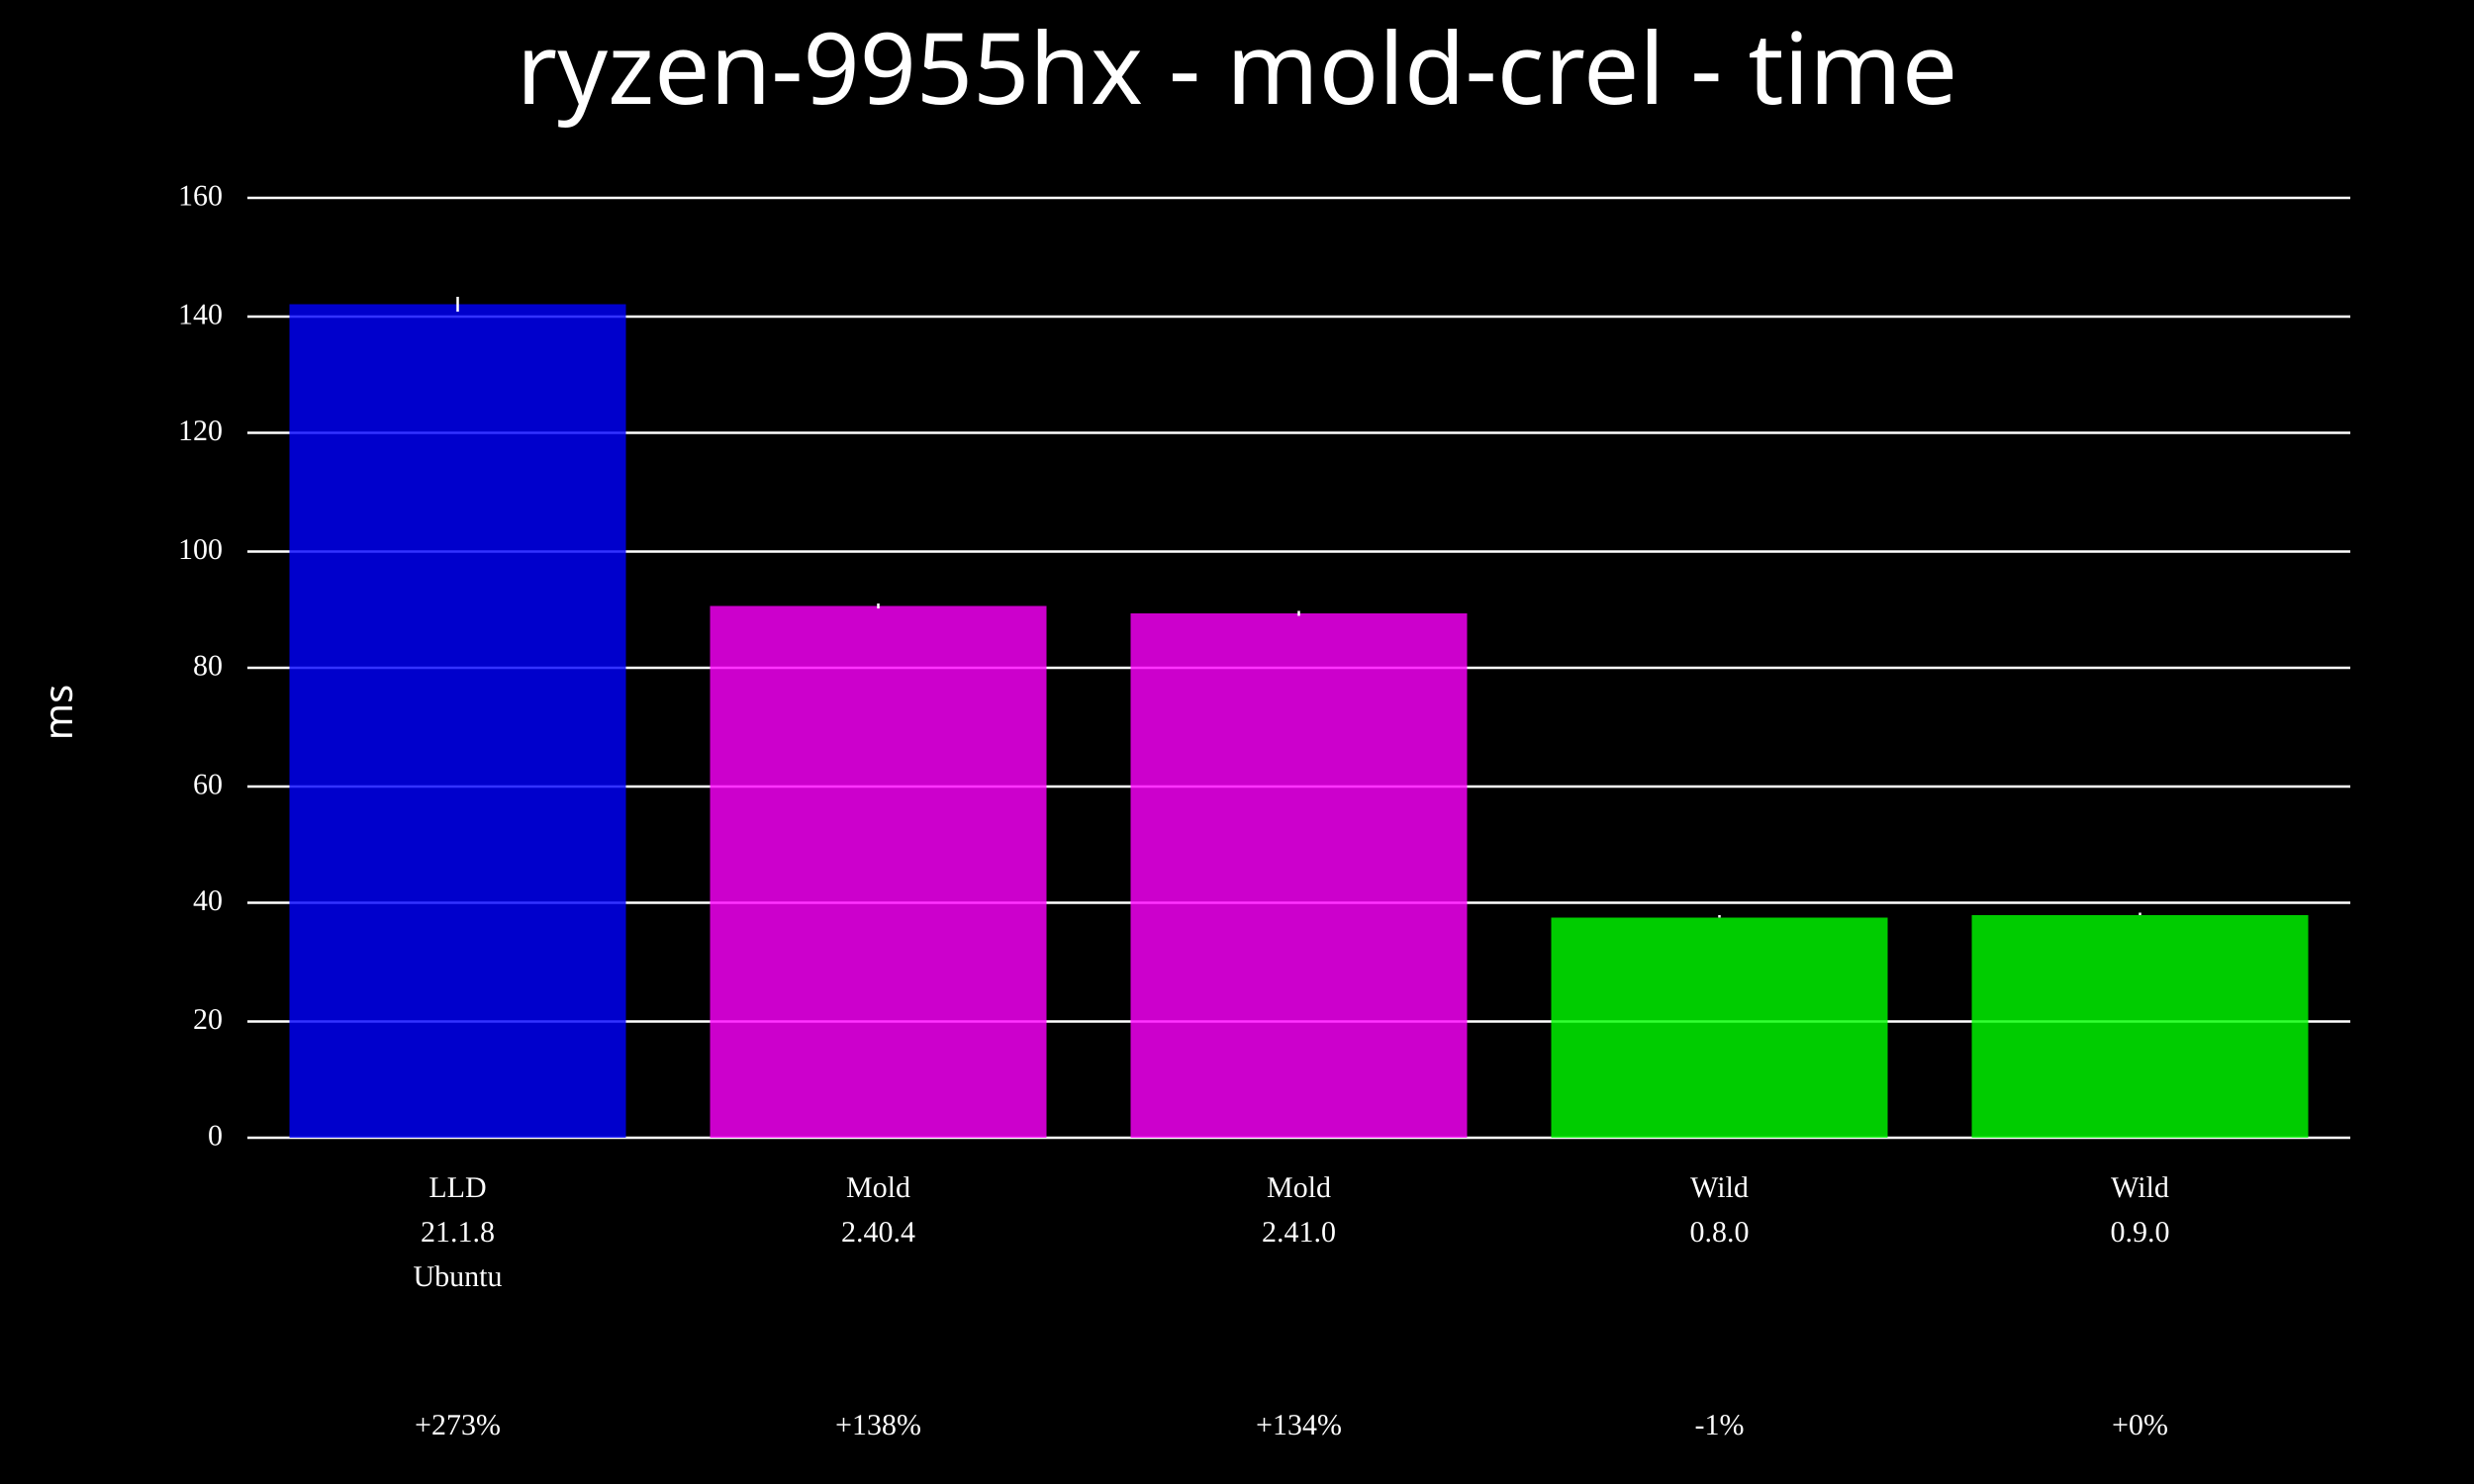
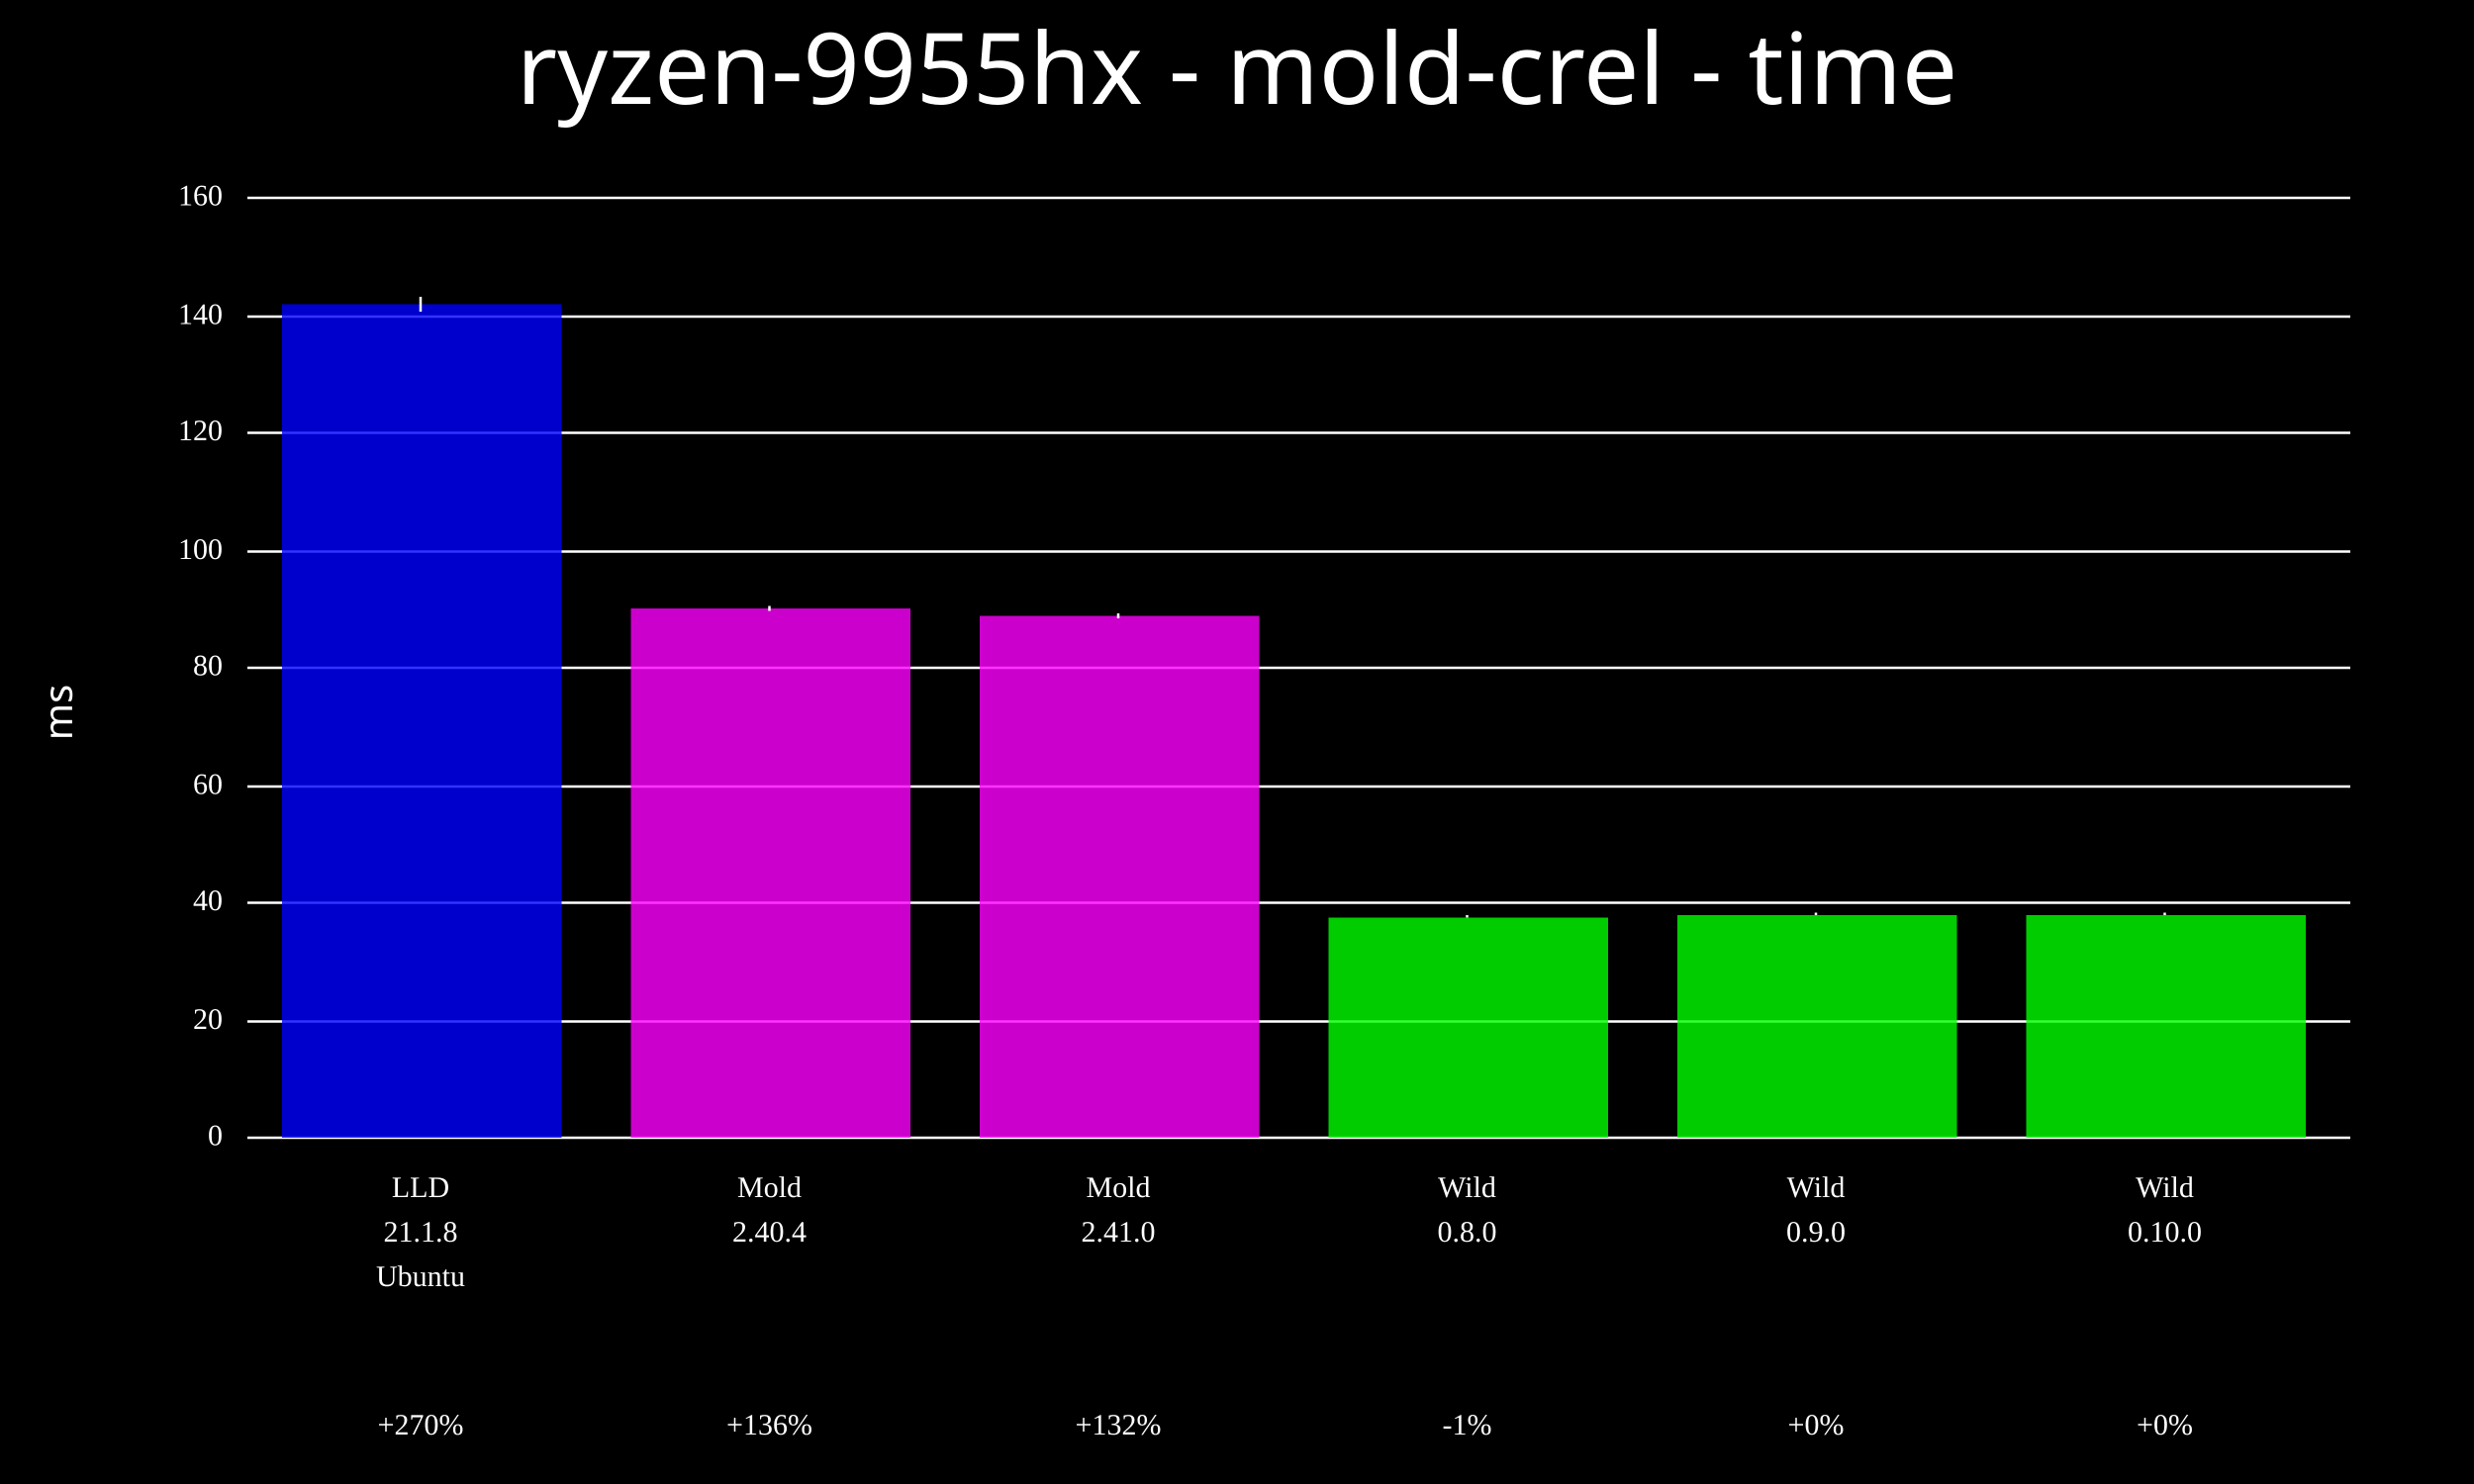
<svg xmlns="http://www.w3.org/2000/svg" width="1000" height="600" viewBox="0 0 1000 600">
  <rect x="0" y="0" width="1000" height="600" fill="#000000" />
  <text x="500" y="10" dy="0.8em" text-anchor="middle" font-family="sans-serif" font-size="40" fill="#FFFFFF">
ryzen-9955hx - mold-crel - time</text>
  <text x="5" y="300" dy="0.76em" text-anchor="middle" font-family="sans-serif" font-size="16" fill="#FFFFFF" transform="rotate(270, 5, 288)">ms</text>
  <line x1="100" y1="460" x2="950" y2="460" stroke="#FFFFFF" />
  <text x="90" y="460" dy="0.5ex" text-anchor="end" fill="#FFFFFF">0</text>
  <line x1="100" y1="413" x2="950" y2="413" stroke="#FFFFFF" />
  <text x="90" y="413" dy="0.5ex" text-anchor="end" fill="#FFFFFF">20</text>
  <line x1="100" y1="365" x2="950" y2="365" stroke="#FFFFFF" />
  <text x="90" y="365" dy="0.5ex" text-anchor="end" fill="#FFFFFF">40</text>
  <line x1="100" y1="318" x2="950" y2="318" stroke="#FFFFFF" />
  <text x="90" y="318" dy="0.5ex" text-anchor="end" fill="#FFFFFF">60</text>
  <line x1="100" y1="270" x2="950" y2="270" stroke="#FFFFFF" />
  <text x="90" y="270" dy="0.5ex" text-anchor="end" fill="#FFFFFF">80</text>
  <line x1="100" y1="223" x2="950" y2="223" stroke="#FFFFFF" />
  <text x="90" y="223" dy="0.5ex" text-anchor="end" fill="#FFFFFF">100</text>
  <line x1="100" y1="175" x2="950" y2="175" stroke="#FFFFFF" />
  <text x="90" y="175" dy="0.5ex" text-anchor="end" fill="#FFFFFF">120</text>
  <line x1="100" y1="128" x2="950" y2="128" stroke="#FFFFFF" />
  <text x="90" y="128" dy="0.5ex" text-anchor="end" fill="#FFFFFF">140</text>
  <line x1="100" y1="80" x2="950" y2="80" stroke="#FFFFFF" />
  <text x="90" y="80" dy="0.5ex" text-anchor="end" fill="#FFFFFF">160</text>
-   <rect fill="#0000FF" opacity="0.8" x="117" y="123" width="136" height="337" />
-   <line stroke="#FFFFFF" x1="185" y1="120" x2="185" y2="126" />
-   <text x="185" y="484" fill="#FFFFFF" text-anchor="middle">LLD</text>
-   <text x="185" y="502" fill="#FFFFFF" text-anchor="middle">21.1.8</text>
-   <text x="185" y="520" fill="#FFFFFF" text-anchor="middle">Ubuntu</text>
-   <text x="185" y="580" fill="#FFFFFF" text-anchor="middle">+273%</text>
-   <rect fill="#FF00FF" opacity="0.8" x="287" y="245" width="136" height="215" />
-   <line stroke="#FFFFFF" x1="355" y1="244" x2="355" y2="246" />
-   <text x="355" y="484" fill="#FFFFFF" text-anchor="middle">Mold</text>
-   <text x="355" y="502" fill="#FFFFFF" text-anchor="middle">2.40.4</text>
-   <text x="355" y="580" fill="#FFFFFF" text-anchor="middle">+138%</text>
-   <rect fill="#FF00FF" opacity="0.8" x="457" y="248" width="136" height="212" />
-   <line stroke="#FFFFFF" x1="525" y1="247" x2="525" y2="249" />
-   <text x="525" y="484" fill="#FFFFFF" text-anchor="middle">Mold</text>
-   <text x="525" y="502" fill="#FFFFFF" text-anchor="middle">2.41.0</text>
-   <text x="525" y="580" fill="#FFFFFF" text-anchor="middle">+134%</text>
-   <rect fill="#00FF00" opacity="0.8" x="627" y="371" width="136" height="89" />
-   <line stroke="#FFFFFF" x1="695" y1="370" x2="695" y2="371" />
-   <text x="695" y="484" fill="#FFFFFF" text-anchor="middle">Wild</text>
-   <text x="695" y="502" fill="#FFFFFF" text-anchor="middle">0.8.0</text>
-   <text x="695" y="580" fill="#FFFFFF" text-anchor="middle">-1%</text>
-   <rect fill="#00FF00" opacity="0.8" x="797" y="370" width="136" height="90" />
-   <line stroke="#FFFFFF" x1="865" y1="369" x2="865" y2="370" />
-   <text x="865" y="484" fill="#FFFFFF" text-anchor="middle">Wild</text>
-   <text x="865" y="502" fill="#FFFFFF" text-anchor="middle">0.9.0</text>
-   <text x="865" y="580" fill="#FFFFFF" text-anchor="middle">+0%</text>
+   <rect fill="#0000FF" opacity="0.8" x="114" y="123" width="113" height="337" />
+   <line stroke="#FFFFFF" x1="170" y1="120" x2="170" y2="126" />
+   <text x="170" y="484" fill="#FFFFFF" text-anchor="middle">LLD</text>
+   <text x="170" y="502" fill="#FFFFFF" text-anchor="middle">21.1.8</text>
+   <text x="170" y="520" fill="#FFFFFF" text-anchor="middle">Ubuntu</text>
+   <text x="170" y="580" fill="#FFFFFF" text-anchor="middle">+270%</text>
+   <rect fill="#FF00FF" opacity="0.8" x="255" y="246" width="113" height="214" />
+   <line stroke="#FFFFFF" x1="311" y1="245" x2="311" y2="247" />
+   <text x="311" y="484" fill="#FFFFFF" text-anchor="middle">Mold</text>
+   <text x="311" y="502" fill="#FFFFFF" text-anchor="middle">2.40.4</text>
+   <text x="311" y="580" fill="#FFFFFF" text-anchor="middle">+136%</text>
+   <rect fill="#FF00FF" opacity="0.8" x="396" y="249" width="113" height="211" />
+   <line stroke="#FFFFFF" x1="452" y1="248" x2="452" y2="250" />
+   <text x="452" y="484" fill="#FFFFFF" text-anchor="middle">Mold</text>
+   <text x="452" y="502" fill="#FFFFFF" text-anchor="middle">2.41.0</text>
+   <text x="452" y="580" fill="#FFFFFF" text-anchor="middle">+132%</text>
+   <rect fill="#00FF00" opacity="0.8" x="537" y="371" width="113" height="89" />
+   <line stroke="#FFFFFF" x1="593" y1="370" x2="593" y2="371" />
+   <text x="593" y="484" fill="#FFFFFF" text-anchor="middle">Wild</text>
+   <text x="593" y="502" fill="#FFFFFF" text-anchor="middle">0.8.0</text>
+   <text x="593" y="580" fill="#FFFFFF" text-anchor="middle">-1%</text>
+   <rect fill="#00FF00" opacity="0.8" x="678" y="370" width="113" height="90" />
+   <line stroke="#FFFFFF" x1="734" y1="369" x2="734" y2="370" />
+   <text x="734" y="484" fill="#FFFFFF" text-anchor="middle">Wild</text>
+   <text x="734" y="502" fill="#FFFFFF" text-anchor="middle">0.9.0</text>
+   <text x="734" y="580" fill="#FFFFFF" text-anchor="middle">+0%</text>
+   <rect fill="#00FF00" opacity="0.8" x="819" y="370" width="113" height="90" />
+   <line stroke="#FFFFFF" x1="875" y1="369" x2="875" y2="370" />
+   <text x="875" y="484" fill="#FFFFFF" text-anchor="middle">Wild</text>
+   <text x="875" y="502" fill="#FFFFFF" text-anchor="middle">0.10.0</text>
+   <text x="875" y="580" fill="#FFFFFF" text-anchor="middle">+0%</text>
</svg>
